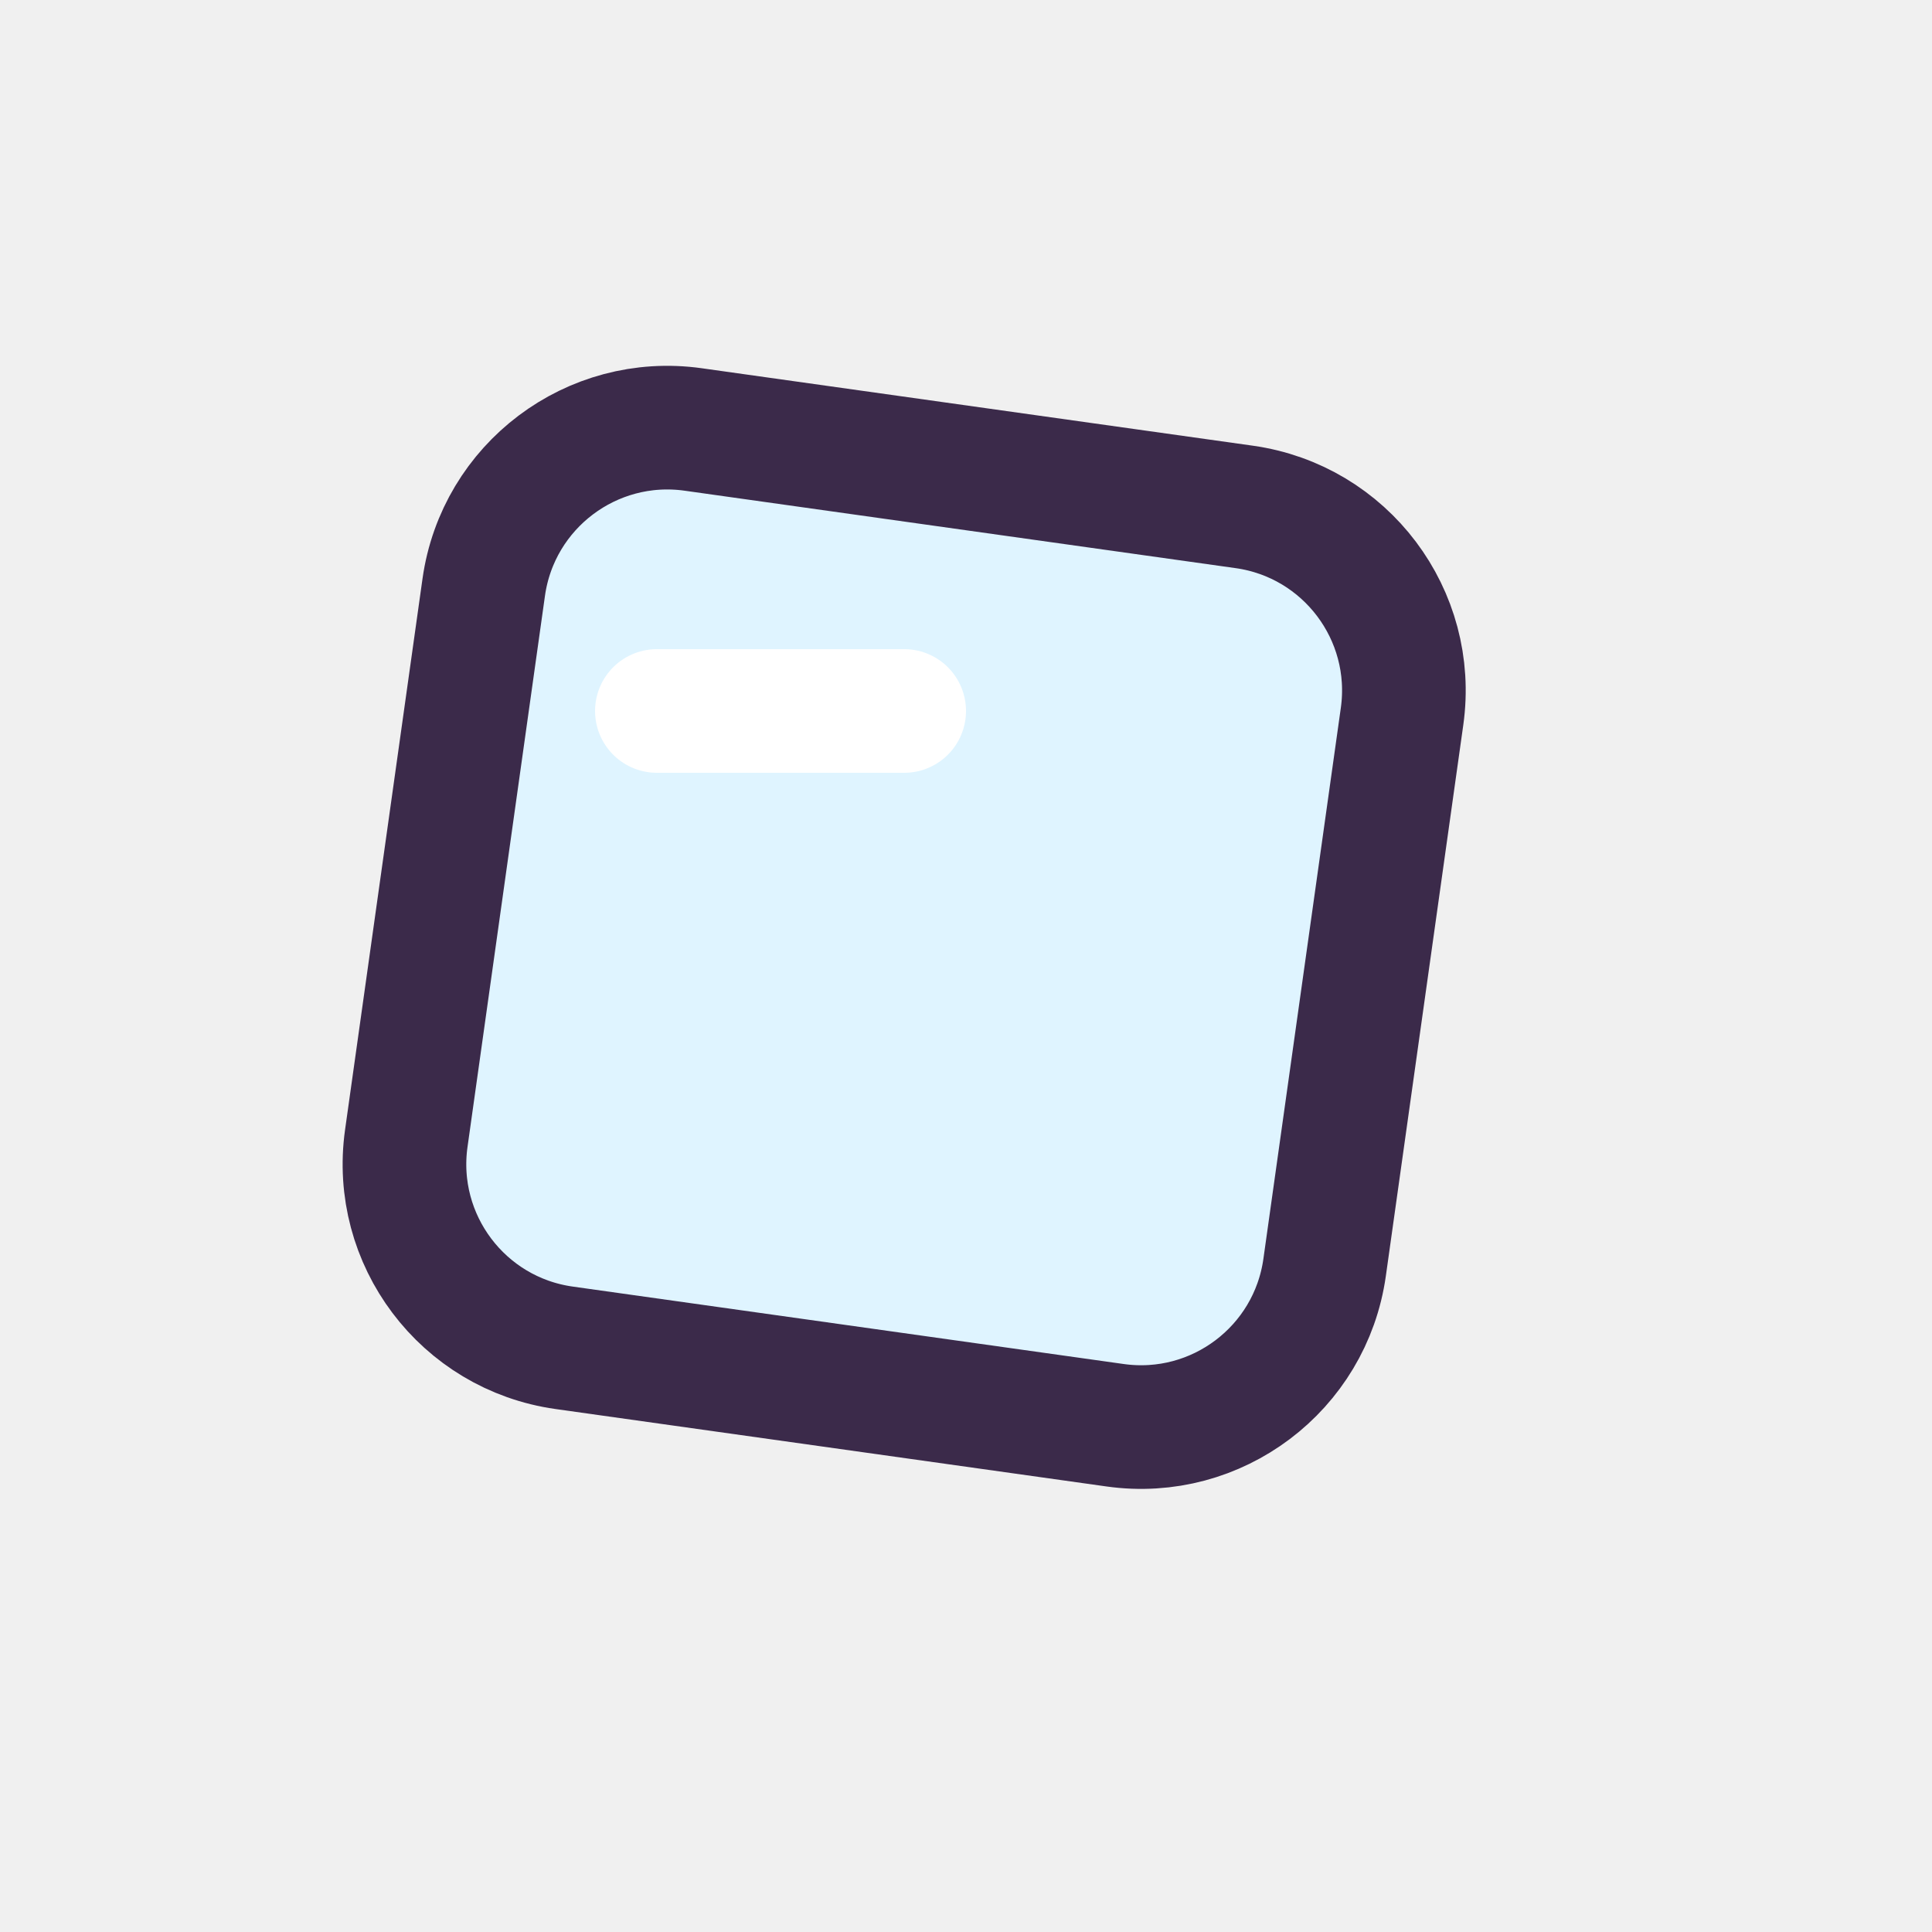
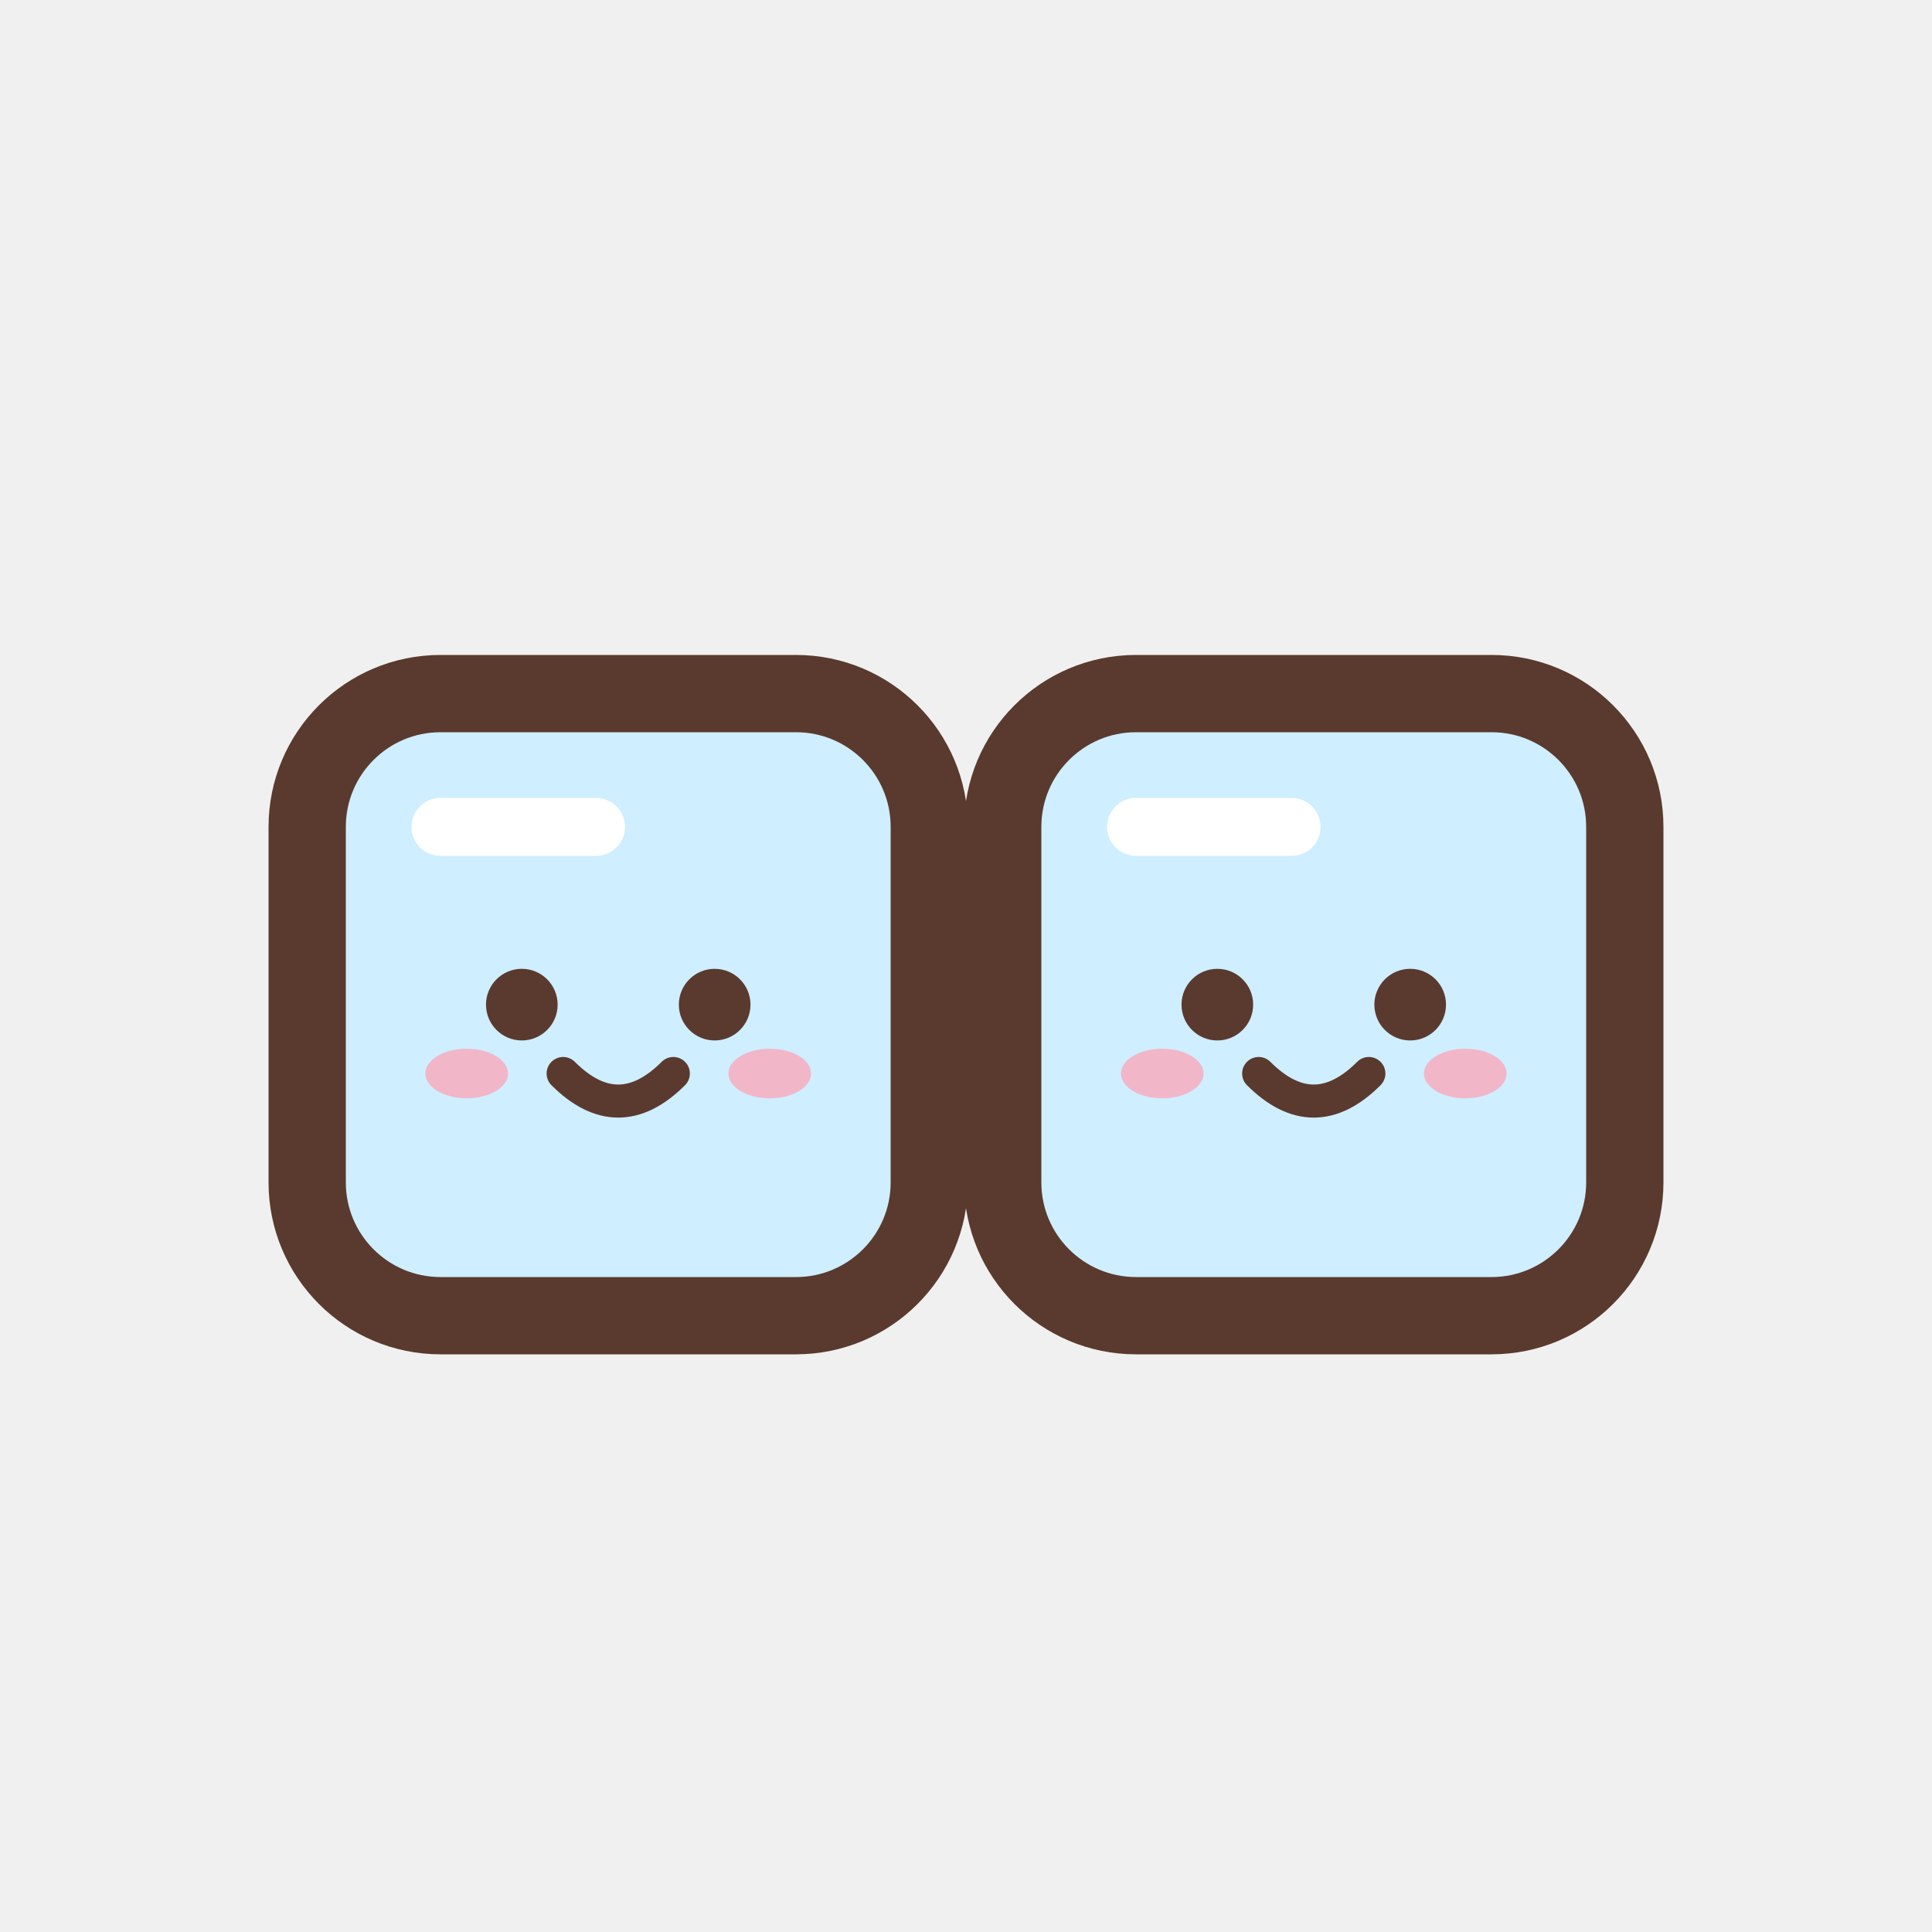
<svg xmlns="http://www.w3.org/2000/svg" viewBox="0 0 100 100">
-   <g transform="translate(-30 -32) scale(1.6)">
-     <rect x="33" y="35" width="30" height="30" rx="6" fill="#dff4ff" stroke="#3b2a4a" stroke-width="4" stroke-linejoin="round" stroke-linecap="round" transform="rotate(8 48 50)" />
-     <path d="M40 43 h8" stroke="#fff" stroke-width="4" stroke-linecap="round" />
-   </g>
+   <rect x="15.9" y="35.9" width="32.2" height="32.2" rx="6.9" fill="#cfeeff" stroke="#5a3a2e" stroke-width="4" stroke-linejoin="round" stroke-linecap="round" />
+   <path d="M22.8 42.8 h8.05" stroke="#fff" stroke-width="3" stroke-linecap="round" />
+   <circle cx="27.009" cy="52" r="1.854" fill="#5a3a2e" />
+   <circle cx="36.991" cy="52" r="1.854" fill="#5a3a2e" />
+   <ellipse cx="24.157" cy="55.565" rx="2.139" ry="1.283" fill="#ff9fb0" opacity=".7" />
+   <ellipse cx="39.843" cy="55.565" rx="2.139" ry="1.283" fill="#ff9fb0" opacity=".7" />
+   <path d="M29.148 55.565 Q32 58.417 34.852 55.565" fill="none" stroke="#5a3a2e" stroke-width="1.711" stroke-linecap="round" />
+   <rect x="51.9" y="35.9" width="32.2" height="32.2" rx="6.9" fill="#cfeeff" stroke="#5a3a2e" stroke-width="4" stroke-linejoin="round" stroke-linecap="round" />
+   <path d="M58.8 42.8 h8.05" stroke="#fff" stroke-width="3" stroke-linecap="round" />
+   <circle cx="63.009" cy="52" r="1.854" fill="#5a3a2e" />
+   <circle cx="72.991" cy="52" r="1.854" fill="#5a3a2e" />
+   <ellipse cx="60.157" cy="55.565" rx="2.139" ry="1.283" fill="#ff9fb0" opacity=".7" />
+   <ellipse cx="75.843" cy="55.565" rx="2.139" ry="1.283" fill="#ff9fb0" opacity=".7" />
+   <path d="M65.148 55.565 Q68 58.417 70.852 55.565" fill="none" stroke="#5a3a2e" stroke-width="1.711" stroke-linecap="round" />
</svg>
